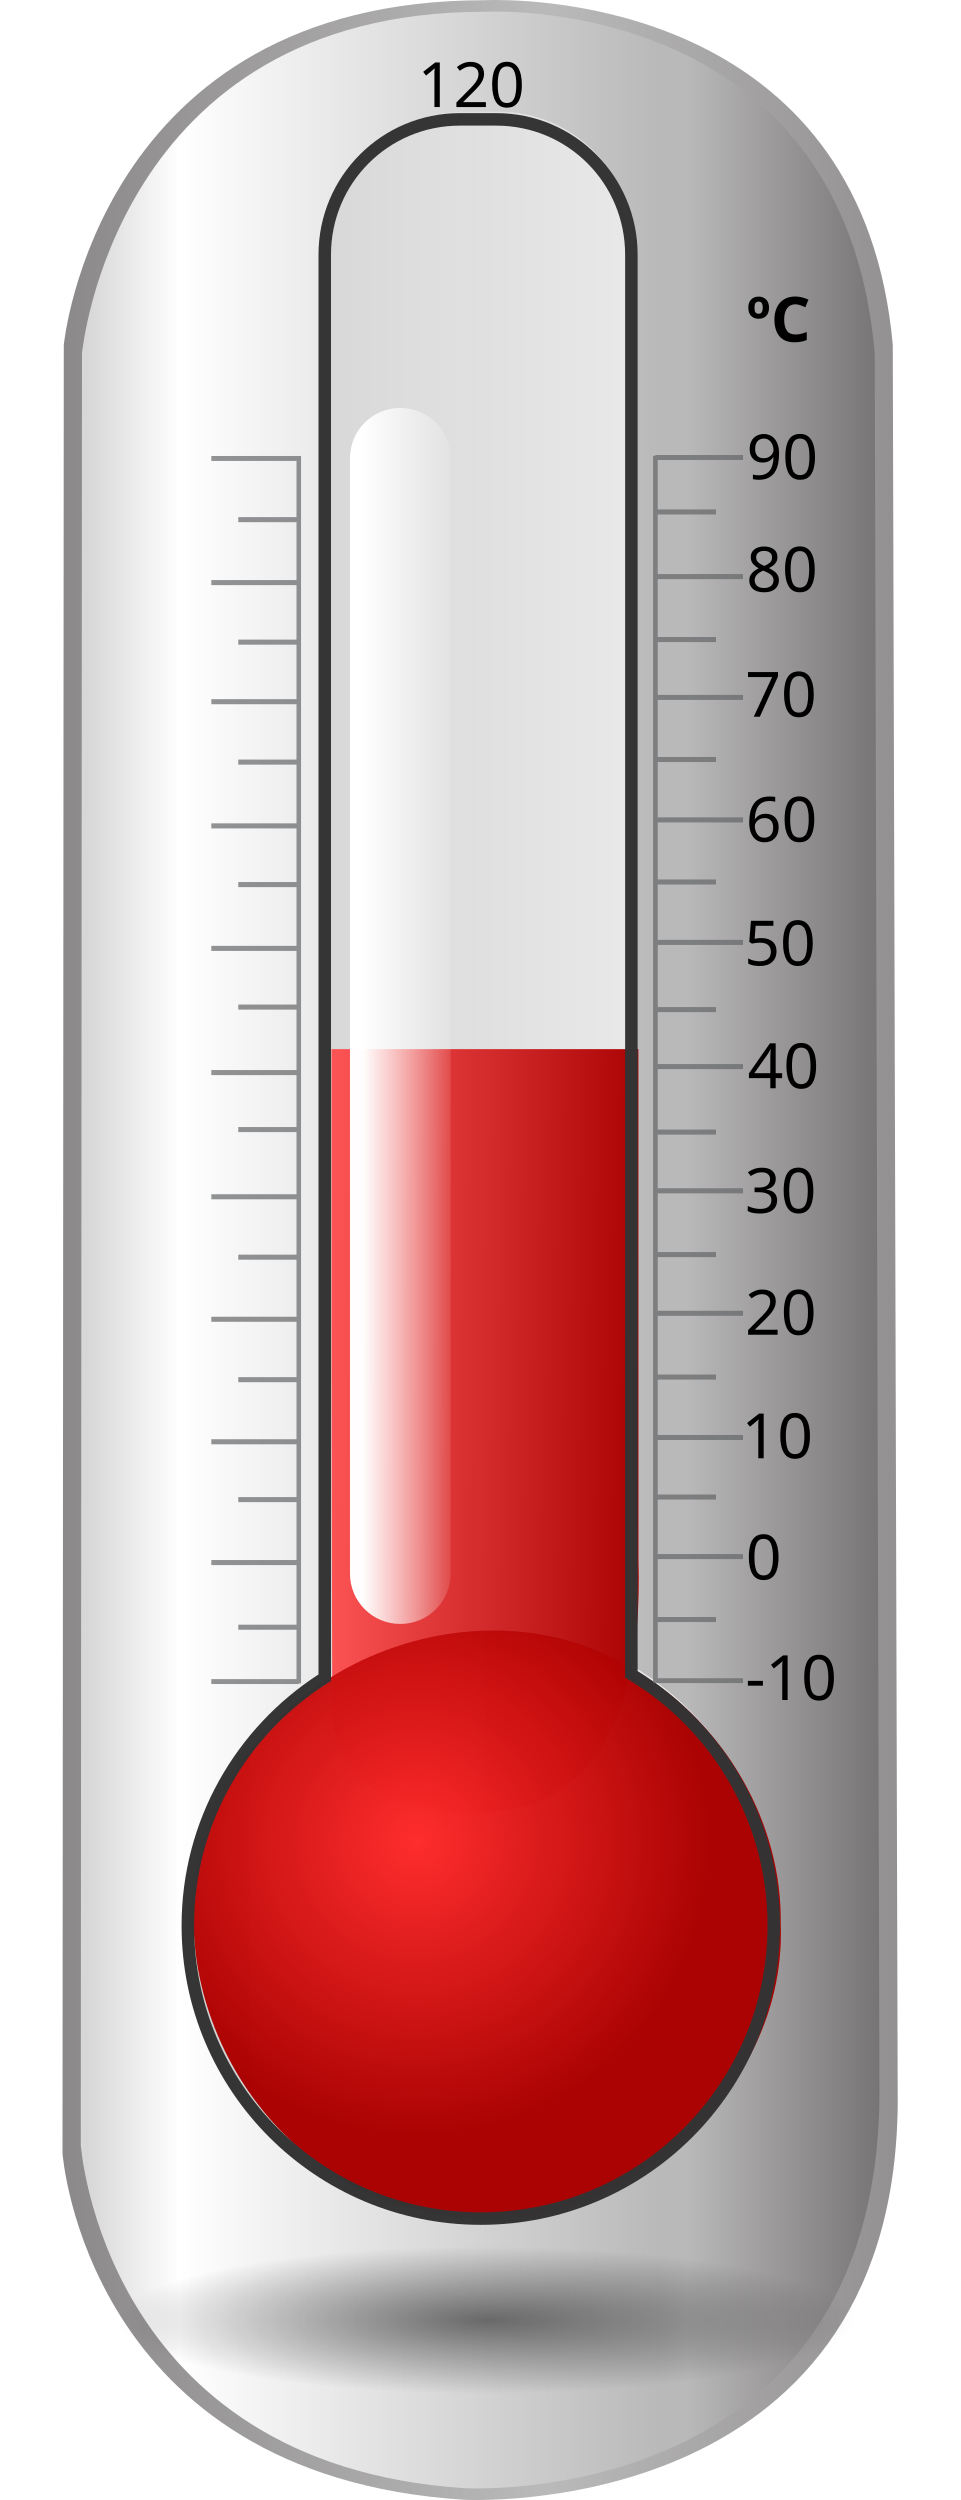
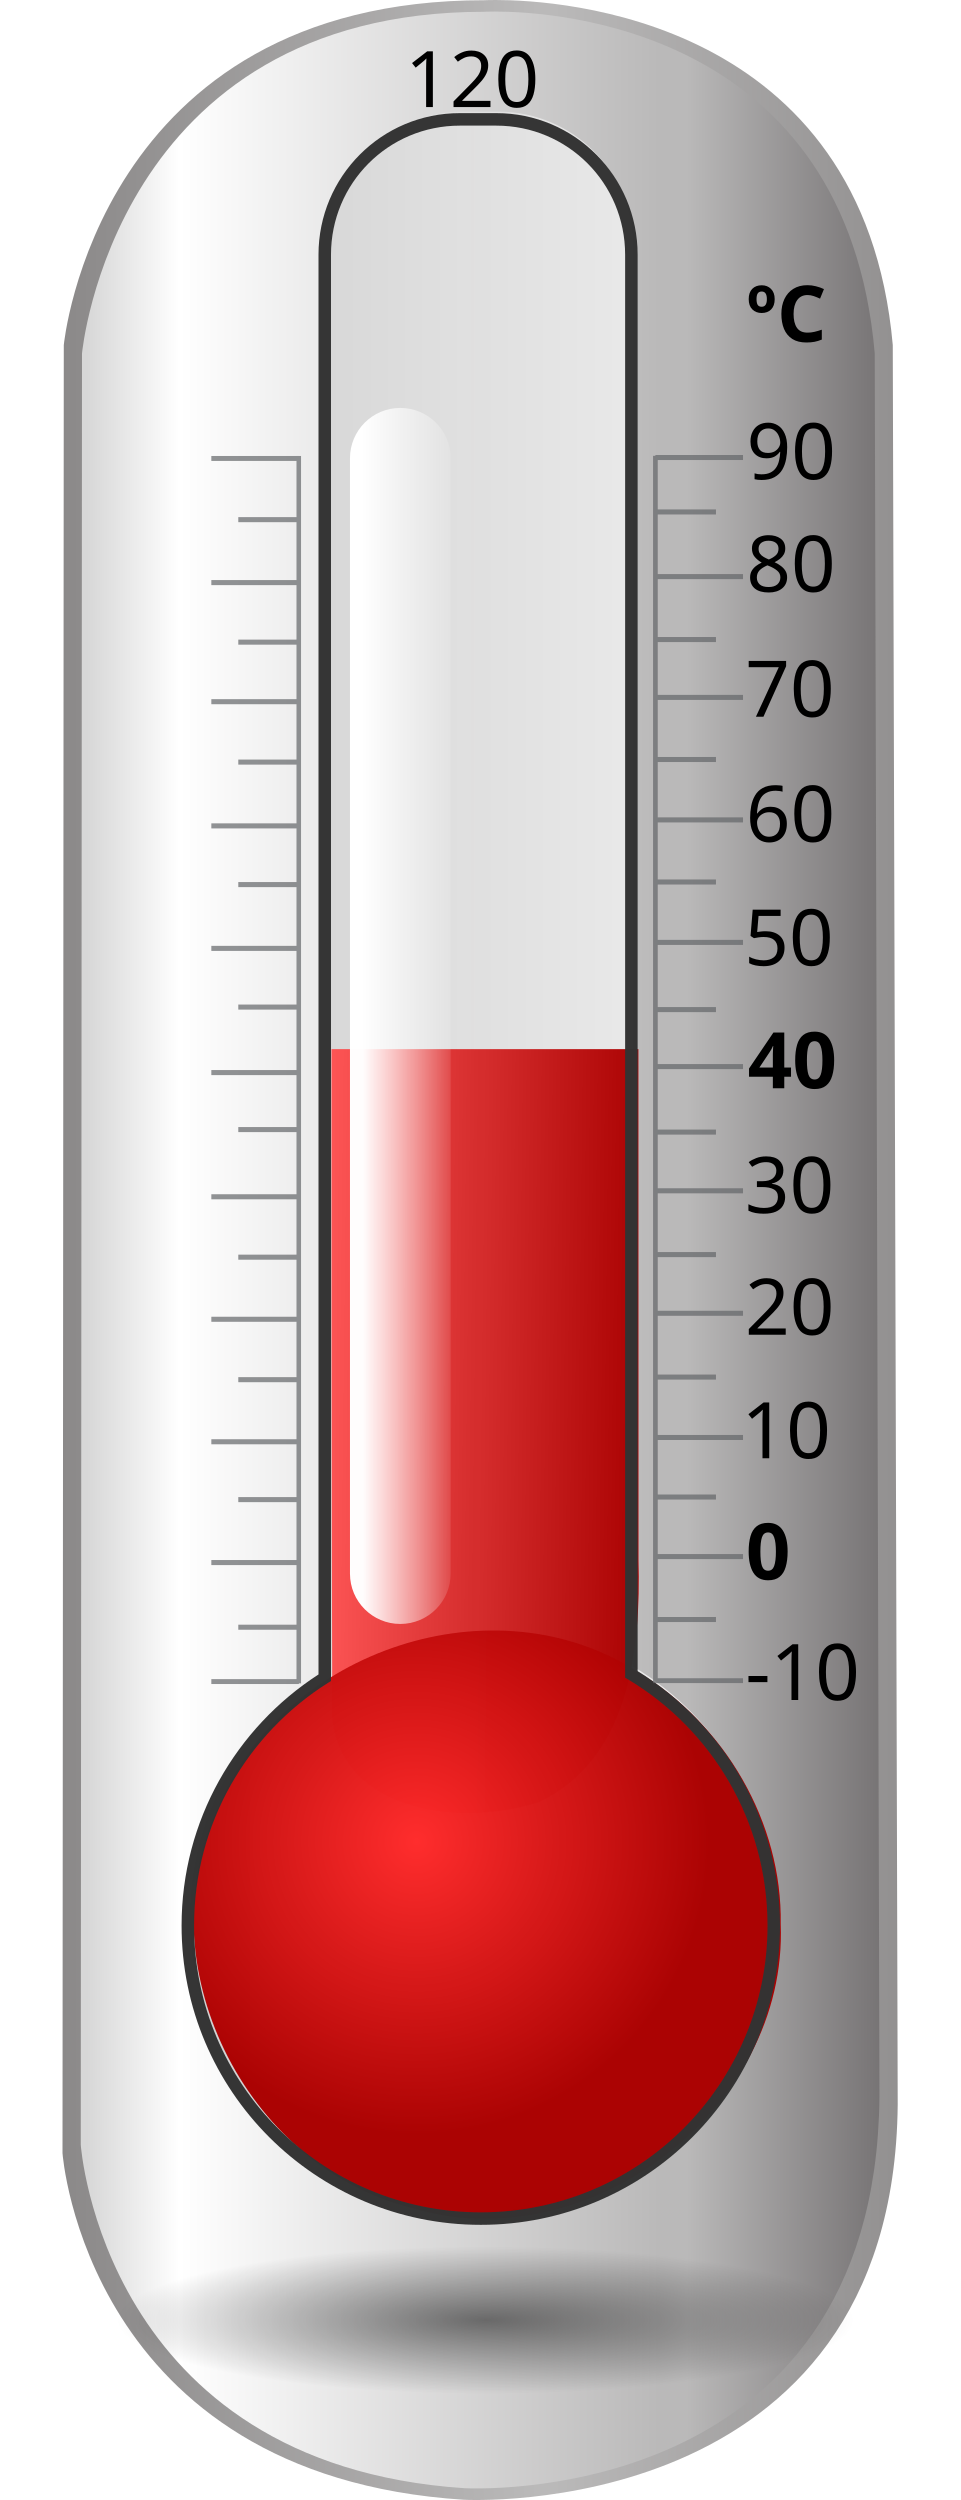
<svg xmlns="http://www.w3.org/2000/svg" viewBox="0 0 153.633 400" id="svg2" version="1.1" width="153.633" height="400">
  <defs id="defs4">
    <linearGradient gradientUnits="userSpaceOnUse" id="linearGradient12536-1" x1="1386.982" x2="1480.732" gradientTransform="translate(-1365.452,-538.2295)">
      <stop offset="0" stop-color="#d0d0d0" id="stop7" />
      <stop offset="1" stop-color="#f2f2f2" id="stop9" />
    </linearGradient>
    <linearGradient gradientUnits="userSpaceOnUse" id="linearGradient12538-9" x1="1459.456" x2="1408.631" y1="692.735" y2="691.859" gradientTransform="matrix(1,0,0,1.507468,-1375.267,-934.6403)">
      <stop offset="0" stop-color="#a00" id="stop12" />
      <stop offset="1" stop-color="#f55" id="stop14" />
    </linearGradient>
    <linearGradient gradientUnits="userSpaceOnUse" id="linearGradient12542-1" x1="1414.73" x2="1430.503" gradientTransform="translate(-1365.452,-538.2295)">
      <stop offset="0" stop-color="#fff" id="stop17" />
      <stop offset="1" stop-color="#fff" stop-opacity="0" id="stop19" />
    </linearGradient>
    <radialGradient cx="1179.882" cy="806.774" gradientUnits="userSpaceOnUse" id="radialGradient12540-2" r="39.871" gradientTransform="matrix(1.175824,0,0,1.175824,-1339.51,-671.8089)">
      <stop offset="0" stop-color="#ff2a2a" id="stop22" />
      <stop offset="1" stop-color="#a00" id="stop24" />
    </radialGradient>
    <radialGradient cx="1070.108" cy="1008.368" gradientTransform="matrix(1,0,0,0.2,-1001.243,151.6917)" gradientUnits="userSpaceOnUse" id="radialGradient3105" r="58.865">
      <stop offset="0" id="stop27" />
      <stop offset="1" stop-opacity="0" id="stop29" />
    </radialGradient>
    <clipPath id="clipPath8146" clipPathUnits="userSpaceOnUse">
      <path id="path8148" d="m 477.791,491.72 26.117,0 0,-333.852 -26.117,0 0,333.852 z" />
    </clipPath>
    <clipPath id="clipPath8202" clipPathUnits="userSpaceOnUse">
      <path id="path8204" d="m 544.328,491.944 26.117,0 0,-333.85 -26.117,0 0,333.85 z" />
    </clipPath>
    <linearGradient id="linearGradient8116" spreadMethod="pad" gradientTransform="matrix(141.166,0,0,-141.166,452.6992,298.4727)" gradientUnits="userSpaceOnUse" y2="0" x2="1" y1="0" x1="0">
      <stop id="stop8118" offset="0" style="stop-opacity:1;stop-color:#d7d7d7" />
      <stop id="stop8120" offset="0.008" style="stop-opacity:1;stop-color:#d7d7d7" />
      <stop id="stop8122" offset="0.124" style="stop-opacity:1;stop-color:#ffffff" />
      <stop id="stop8124" offset="0.724" style="stop-opacity:1;stop-color:#bab9b9" />
      <stop id="stop8126" offset="0.747" style="stop-opacity:1;stop-color:#bab9b9" />
      <stop id="stop8128" offset="0.758" style="stop-opacity:1;stop-color:#bab9b9" />
      <stop id="stop8130" offset="1" style="stop-opacity:1;stop-color:#777475" />
    </linearGradient>
    <linearGradient id="linearGradient8090" spreadMethod="pad" gradientTransform="matrix(147.6201,0,0,-147.6201,449.4717,298.4727)" gradientUnits="userSpaceOnUse" y2="0" x2="1" y1="0" x1="0">
      <stop id="stop8092" offset="0" style="stop-opacity:1;stop-color:#8b8989" />
      <stop id="stop8094" offset="0.001" style="stop-opacity:1;stop-color:#8b8989" />
      <stop id="stop8096" offset="0.57" style="stop-opacity:1;stop-color:#bab9b9" />
      <stop id="stop8098" offset="0.588" style="stop-opacity:1;stop-color:#bab9b9" />
      <stop id="stop8100" offset="1" style="stop-opacity:1;stop-color:#929090" />
    </linearGradient>
    <clipPath clipPathUnits="userSpaceOnUse" id="clipPath8206">
      <rect y="150" height="338.983" width="133" id="temp_val_rect" style="fill:#999999;fill-opacity:1" x="10" />
    </clipPath>
  </defs>
  <g id="layer1" transform="translate(8.816652,17.86158)">
    <g id="g8892" transform="matrix(0.8352082,0,0,1,-139.0545,27.22977)">
      <g transform="matrix(1.083871,0,0,-0.8173355,-319.2622,398.8608)" id="g8078">
        <g id="g8080">
          <g id="g8086">
            <g id="g8088">
              <path id="path8102" style="fill:url(#linearGradient8090);stroke:none" d="m 524.035,543.126 c -68.509,0 -74.335,-67.508 -74.335,-67.508 l 0,0 -0.228,-353.944 c 0,0 4.085,-63.097 70.877,-67.848 l 0,0 c 0,0 76.031,-4.75 76.742,77.348 l 0,0 -0.872,344.444 c -5.172,64.216 -59.05,67.552 -70.181,67.552 l 0,0 c -1.289,0 -2.003,-0.044 -2.003,-0.044" />
            </g>
          </g>
        </g>
      </g>
      <g transform="matrix(1.083871,0,0,-0.8173355,-319.2622,398.8608)" id="g8104">
        <g id="g8106">
          <g id="g8112">
            <g id="g8114">
              <path id="path8132" style="fill:url(#linearGradient8116);stroke:none" d="m 524.002,540.863 c -65.513,0 -71.084,-66.883 -71.084,-66.883 l 0,0 -0.219,-350.671 c 0,0 3.906,-62.515 67.779,-67.221 l 0,0 c 0,0 72.707,-4.705 73.387,76.632 l 0,0 -0.836,341.26 c -4.946,63.623 -56.467,66.927 -67.111,66.927 l 0,0 c -1.233,0 -1.916,-0.044 -1.916,-0.044" />
            </g>
          </g>
        </g>
      </g>
    </g>
    <path style="opacity:0.985;fill:url(#linearGradient12536-1)" id="path33" d="M 65.062,0 C 53.075,0 43.437,9.669 43.437,21.656 l 0,227.5 c 0,0.052 -4e-4,0.104 0,0.156 C 30.269,257.613 21.531,272.284 21.531,289 c 0,25.892 20.983,46.875 46.875,46.875 25.892,0 46.875,-20.983 46.875,-46.875 0,-17.082 -9.13,-32.024 -22.781,-40.219 l 0,-227.125 C 92.499,9.669 82.862,0 70.874,0 L 65.062,0 Z" />
    <g id="g8117" clip-path="url(#clipPath8206)" transform="translate(10,0)">
      <path id="path37" d="m 34.233,20.414 c 0.073,78.855 -0.149,157.71 0.117,236.565 1.634,15.483 21.356,17.406 33.131,13.466 14.481,-6.927 16.242,-24.555 15.859,-38.754 -0.034,-70.321 0,-140.646 -0.013,-210.969 -3.237,-20.706 -35.747,-26.696 -46.998,-9.694 -1.625,2.823 -2.358,6.14 -2.096,9.385 z" style="opacity:0.985;fill:url(#linearGradient12538-9)" />
      <path id="path39" d="m 106.096,289.96 c 1.185,29.541 -30.725,54.039 -59.015,45.428 -26.751,-6.618 -42.88,-39.216 -30.934,-64.325 10.516,-24.95 44.243,-36.299 67.213,-21.338 13.789,8.322 23.004,24.033 22.736,40.234 z" style="opacity:0.985;fill:url(#radialGradient12540-2)" />
    </g>
    <path style="opacity:0.985;fill:#333333" id="path41" d="m 64.767,0.239 c -12.525,0 -22.625,10.133 -22.625,22.656 l 0,227.156 c -13.174,8.531 -21.906,23.332 -21.906,40.188 0,26.432 21.443,47.875 47.875,47.875 26.432,0 47.875,-21.443 47.875,-47.875 0,-17.221 -9.126,-32.284 -22.781,-40.719 l 0,-226.625 c 0,-12.523 -10.1,-22.656 -22.625,-22.656 l -5.812,0 z m 0,2 5.812,0 c 11.45,0 20.625,9.205 20.625,20.656 l 0,227.125 0,0.562 0.5,0.281 c 13.361,8.02 22.281,22.65 22.281,39.375 0,25.352 -20.523,45.875 -45.875,45.875 -25.352,0 -45.875,-20.523 -45.875,-45.875 0,-16.367 8.55,-30.72 21.438,-38.844 l 0.469,-0.281 0,-0.562 c -4e-4,-0.042 0,-0.099 0,-0.156 l 0,-227.5 c 0,-11.451 9.175,-20.656 20.625,-20.656 z" />
    <path style="opacity:0.985;fill:url(#linearGradient12542-1)" id="path43" d="m 55.233,47.407 a 8.055,8.055 0 0 1 8.055,8.055 l 0,178.455 a 8.055,8.055 0 0 1 -8.055,8.055 8.055,8.055 0 0 1 -8.055,-8.055 l 0,-178.455 a 8.055,8.055 0 0 1 8.055,-8.055" />
    <path style="opacity:0.5;fill:url(#radialGradient3105)" id="path45" d="m 127.73,353.365 c 0,6.502 -26.355,11.773 -58.865,11.773 -32.51,0 -58.865,-5.271 -58.865,-11.773 0,-6.502 26.355,-11.773 58.865,-11.773 32.51,0 58.865,5.271 58.865,11.773 z" />
    <g id="g9155" transform="matrix(0.5515062,0,0,-0.7188857,-418.0774,210.9413)" />
    <g id="g9596">
-       <g transform="matrix(0.5515062,0,0,-0.5886862,-238.5312,344.5429)" id="g8142">
-         <g id="g8144" />
-         <g id="g8150">
+       <g transform="matrix(0.5515062,0,0,-0.5886862,-238.5312,344.5429)" id="g8142" style="">
+         <g id="g8144" style="" />
+         <g id="g8150" style="">
          <g style="opacity:0.7" id="g8152" clip-path="url(#clipPath8146)">
            <path id="path8154" style="fill:#636568;fill-opacity:1;fill-rule:nonzero;stroke:none" d="m 503.908,158.093 -1.369,0 0,333.627 1.369,0 0,-333.627 z" />
            <path id="path8156" style="fill:#636568;fill-opacity:1;fill-rule:nonzero;stroke:none" d="m 503.225,490.338 -25.434,0 0,1.376 25.434,0 0,-1.376 z" />
            <path id="path8158" style="fill:#636568;fill-opacity:1;fill-rule:nonzero;stroke:none" d="m 503.225,456.583 -25.434,0 0,1.376 25.434,0 0,-1.376 z" />
            <path id="path8160" style="fill:#636568;fill-opacity:1;fill-rule:nonzero;stroke:none" d="m 503.225,424.214 -25.434,0 0,1.376 25.434,0 0,-1.376 z" />
            <path id="path8162" style="fill:#636568;fill-opacity:1;fill-rule:nonzero;stroke:none" d="m 503.225,390.459 -25.434,0 0,1.376 25.434,0 0,-1.376 z" />
            <path id="path8164" style="fill:#636568;fill-opacity:1;fill-rule:nonzero;stroke:none" d="m 503.225,357.166 -25.434,0 0,1.376 25.434,0 0,-1.376 z" />
            <path id="path8166" style="fill:#636568;fill-opacity:1;fill-rule:nonzero;stroke:none" d="m 503.225,323.41 -25.434,0 0,1.376 25.434,0 0,-1.376 z" />
            <path id="path8168" style="fill:#636568;fill-opacity:1;fill-rule:nonzero;stroke:none" d="m 503.225,289.655 -25.434,0 0,1.376 25.434,0 0,-1.376 z" />
            <path id="path8170" style="fill:#636568;fill-opacity:1;fill-rule:nonzero;stroke:none" d="m 503.225,256.361 -25.434,0 0,1.375 25.434,0 0,-1.375 z" />
            <path id="path8172" style="fill:#636568;fill-opacity:1;fill-rule:nonzero;stroke:none" d="m 503.225,223.068 -25.434,0 0,1.375 25.434,0 0,-1.375 z" />
            <path id="path8174" style="fill:#636568;fill-opacity:1;fill-rule:nonzero;stroke:none" d="m 503.225,190.237 -25.434,0 0,1.375 25.434,0 0,-1.375 z" />
            <path id="path8176" style="fill:#636568;fill-opacity:1;fill-rule:nonzero;stroke:none" d="m 503.225,157.868 -25.434,0 0,1.375 25.434,0 0,-1.375 z" />
            <path id="path8178" style="fill:#636568;fill-opacity:1;fill-rule:nonzero;stroke:none" d="m 503.225,473.691 -17.572,0 0,1.376 17.572,0 0,-1.376 z" />
            <path id="path8180" style="fill:#636568;fill-opacity:1;fill-rule:nonzero;stroke:none" d="m 503.225,440.398 -17.572,0 0,1.376 17.572,0 0,-1.376 z" />
            <path id="path8182" style="fill:#636568;fill-opacity:1;fill-rule:nonzero;stroke:none" d="m 503.225,407.798 -17.572,0 0,1.376 17.572,0 0,-1.376 z" />
            <path id="path8184" style="fill:#636568;fill-opacity:1;fill-rule:nonzero;stroke:none" d="m 503.225,374.505 -17.572,0 0,1.376 17.572,0 0,-1.376 z" />
            <path id="path8186" style="fill:#636568;fill-opacity:1;fill-rule:nonzero;stroke:none" d="m 503.225,341.212 -17.572,0 0,1.376 17.572,0 0,-1.376 z" />
            <path id="path8188" style="fill:#636568;fill-opacity:1;fill-rule:nonzero;stroke:none" d="m 503.225,307.918 -17.572,0 0,1.376 17.572,0 0,-1.376 z" />
            <path id="path8190" style="fill:#636568;fill-opacity:1;fill-rule:nonzero;stroke:none" d="m 503.225,273.238 -17.572,0 0,1.376 17.572,0 0,-1.376 z" />
            <path id="path8192" style="fill:#636568;fill-opacity:1;fill-rule:nonzero;stroke:none" d="m 503.225,239.944 -17.572,0 0,1.375 17.572,0 0,-1.375 z" />
            <path id="path8194" style="fill:#636568;fill-opacity:1;fill-rule:nonzero;stroke:none" d="m 503.225,207.345 -17.572,0 0,1.375 17.572,0 0,-1.375 z" />
            <path id="path8196" style="fill:#636568;fill-opacity:1;fill-rule:nonzero;stroke:none" d="m 503.225,172.664 -17.572,0 0,1.375 17.572,0 0,-1.375 z" />
          </g>
        </g>
      </g>
-       <g transform="matrix(0.5515062,0,0,-0.5886897,-204.5312,344.538)" id="g8198">
-         <g id="g8200" />
-         <g id="g8206">
+       <g transform="matrix(0.5515062,0,0,-0.5886897,-204.5312,344.538)" id="g8198" style="">
+         <g id="g8200" style="" />
+         <g id="g8206" style="">
          <g style="opacity:0.7" id="g8208" clip-path="url(#clipPath8202)">
            <path id="path8210" style="fill:#636568;fill-opacity:1;fill-rule:nonzero;stroke:none" d="m 545.697,158.094 -1.369,0 0,333.625 1.369,0 0,-333.625 z" />
            <path id="path8212" style="fill:#636568;fill-opacity:1;fill-rule:nonzero;stroke:none" d="m 570.445,158.1 -25.434,0 0,1.375 25.434,0 0,-1.375 z" />
            <path id="path8214" style="fill:#636568;fill-opacity:1;fill-rule:nonzero;stroke:none" d="m 570.445,191.854 -25.434,0 0,1.375 25.434,0 0,-1.375 z" />
            <path id="path8216" style="fill:#636568;fill-opacity:1;fill-rule:nonzero;stroke:none" d="m 570.445,224.224 -25.434,0 0,1.375 25.434,0 0,-1.375 z" />
            <path id="path8218" style="fill:#636568;fill-opacity:1;fill-rule:nonzero;stroke:none" d="m 570.445,257.979 -25.434,0 0,1.375 25.434,0 0,-1.375 z" />
            <path id="path8220" style="fill:#636568;fill-opacity:1;fill-rule:nonzero;stroke:none" d="m 570.445,291.271 -25.434,0 0,1.377 25.434,0 0,-1.377 z" />
            <path id="path8222" style="fill:#636568;fill-opacity:1;fill-rule:nonzero;stroke:none" d="m 570.445,325.026 -25.434,0 0,1.376 25.434,0 0,-1.376 z" />
            <path id="path8224" style="fill:#636568;fill-opacity:1;fill-rule:nonzero;stroke:none" d="m 570.445,358.781 -25.434,0 0,1.376 25.434,0 0,-1.376 z" />
            <path id="path8226" style="fill:#636568;fill-opacity:1;fill-rule:nonzero;stroke:none" d="m 570.445,392.075 -25.434,0 0,1.376 25.434,0 0,-1.376 z" />
            <path id="path8228" style="fill:#636568;fill-opacity:1;fill-rule:nonzero;stroke:none" d="m 570.445,425.368 -25.434,0 0,1.376 25.434,0 0,-1.376 z" />
            <path id="path8230" style="fill:#636568;fill-opacity:1;fill-rule:nonzero;stroke:none" d="m 570.445,458.199 -25.434,0 0,1.376 25.434,0 0,-1.376 z" />
            <path id="path8232" style="fill:#636568;fill-opacity:1;fill-rule:nonzero;stroke:none" d="m 570.445,490.568 -25.434,0 0,1.376 25.434,0 0,-1.376 z" />
            <path id="path8234" style="fill:#636568;fill-opacity:1;fill-rule:nonzero;stroke:none" d="m 562.584,174.746 -17.572,0 0,1.375 17.572,0 0,-1.375 z" />
            <path id="path8236" style="fill:#636568;fill-opacity:1;fill-rule:nonzero;stroke:none" d="m 562.584,208.039 -17.572,0 0,1.375 17.572,0 0,-1.375 z" />
            <path id="path8238" style="fill:#636568;fill-opacity:1;fill-rule:nonzero;stroke:none" d="m 562.584,240.64 -17.572,0 0,1.375 17.572,0 0,-1.375 z" />
            <path id="path8240" style="fill:#636568;fill-opacity:1;fill-rule:nonzero;stroke:none" d="m 562.584,273.931 -17.572,0 0,1.377 17.572,0 0,-1.377 z" />
            <path id="path8242" style="fill:#636568;fill-opacity:1;fill-rule:nonzero;stroke:none" d="m 562.584,307.225 -17.572,0 0,1.376 17.572,0 0,-1.376 z" />
            <path id="path8244" style="fill:#636568;fill-opacity:1;fill-rule:nonzero;stroke:none" d="m 562.584,340.518 -17.572,0 0,1.376 17.572,0 0,-1.376 z" />
            <path id="path8246" style="fill:#636568;fill-opacity:1;fill-rule:nonzero;stroke:none" d="m 562.584,375.198 -17.572,0 0,1.376 17.572,0 0,-1.376 z" />
            <path id="path8248" style="fill:#636568;fill-opacity:1;fill-rule:nonzero;stroke:none" d="m 562.584,408.492 -17.572,0 0,1.376 17.572,0 0,-1.376 z" />
            <path id="path8250" style="fill:#636568;fill-opacity:1;fill-rule:nonzero;stroke:none" d="m 562.584,441.092 -17.572,0 0,1.376 17.572,0 0,-1.376 z" />
            <path id="path8252" style="fill:#636568;fill-opacity:1;fill-rule:nonzero;stroke:none" d="m 562.584,475.772 -17.572,0 0,1.376 17.572,0 0,-1.376 z" />
          </g>
        </g>
      </g>
-       <text id="text9020" y="254.138" x="110.436" style="font-style:normal;font-variant:normal;font-weight:normal;font-stretch:normal;font-size:10px;line-height:90%;font-family:sans-serif;-inkscape-font-specification:'sans-serif, Normal';text-align:start;letter-spacing:0px;word-spacing:0px;writing-mode:lr-tb;text-anchor:start;fill:#000000;fill-opacity:1;stroke:none;stroke-width:1px;stroke-linecap:butt;stroke-linejoin:miter;stroke-opacity:1" xml:space="preserve">
+       <text id="text9020" y="254.138" x="110.436" style="font-style:normal;font-variant:normal;font-weight:normal;font-stretch:normal;font-size:12.5px;line-height:90%;font-family:sans-serif;-inkscape-font-specification:'sans-serif, Normal';text-align:start;letter-spacing:0px;word-spacing:0px;writing-mode:lr;text-anchor:start;fill:#000000;fill-opacity:1;stroke:none;stroke-width:1px;stroke-linecap:butt;stroke-linejoin:miter;stroke-opacity:1;" xml:space="preserve">
        <tspan y="254.138" x="110.436" id="tspan9022">-10</tspan>
      </text>
-       <text id="text9020-3" y="-0.729" x="58.002" style="font-style:normal;font-variant:normal;font-weight:normal;font-stretch:normal;font-size:10px;line-height:90%;font-family:sans-serif;-inkscape-font-specification:'sans-serif, Normal';text-align:start;letter-spacing:0px;word-spacing:0px;writing-mode:lr-tb;text-anchor:start;fill:#000000;fill-opacity:1;stroke:none;stroke-width:1px;stroke-linecap:butt;stroke-linejoin:miter;stroke-opacity:1" xml:space="preserve">
-         <tspan y="-0.729" x="58.002" id="tspan9022-7">120</tspan>
+       <text id="text9020-3" y="-0.729" x="56.002" style="font-style:normal;font-variant:normal;font-weight:normal;font-stretch:normal;font-size:12.5px;line-height:90%;font-family:sans-serif;-inkscape-font-specification:'sans-serif, Normal';text-align:start;letter-spacing:0px;word-spacing:0px;writing-mode:lr-tb;text-anchor:start;fill:#000000;fill-opacity:1;stroke:none;stroke-width:1px;stroke-linecap:butt;stroke-linejoin:miter;stroke-opacity:1" xml:space="preserve">
+         <tspan y="-0.729" x="56.002" id="tspan9022-7">120</tspan>
      </text>
-       <text xml:space="preserve" style="font-style:normal;font-variant:normal;font-weight:normal;font-stretch:normal;font-size:10px;line-height:90%;font-family:sans-serif;-inkscape-font-specification:'sans-serif, Normal';text-align:start;letter-spacing:0px;word-spacing:0px;writing-mode:lr-tb;text-anchor:start;fill:#000000;fill-opacity:1;stroke:none;stroke-width:1px;stroke-linecap:butt;stroke-linejoin:miter;stroke-opacity:1" x="110.514" y="234.858" id="text9060">
+       <text xml:space="preserve" style="font-style:normal;font-variant:normal;font-weight:bold;font-stretch:normal;font-size:12.5px;line-height:90%;font-family:sans-serif;-inkscape-font-specification:'sans-serif, Bold';text-align:start;letter-spacing:0px;word-spacing:0px;writing-mode:lr;text-anchor:start;fill:#000000;fill-opacity:1;stroke:none;stroke-width:1px;stroke-linecap:butt;stroke-linejoin:miter;stroke-opacity:1;" x="110.514" y="234.858" id="text9060">
        <tspan id="tspan9062" x="110.514" y="234.858">0</tspan>
      </text>
-       <text xml:space="preserve" style="font-style:normal;font-variant:normal;font-weight:normal;font-stretch:normal;font-size:10px;line-height:90%;font-family:sans-serif;-inkscape-font-specification:'sans-serif, Normal';text-align:start;letter-spacing:0px;word-spacing:0px;writing-mode:lr-tb;text-anchor:start;fill:#000000;fill-opacity:1;stroke:none;stroke-width:1px;stroke-linecap:butt;stroke-linejoin:miter;stroke-opacity:1" x="109.826" y="215.457" id="text9066">
+       <text xml:space="preserve" style="font-style:normal;font-variant:normal;font-weight:normal;font-stretch:normal;font-size:12.5px;line-height:90%;font-family:sans-serif;-inkscape-font-specification:'sans-serif, Normal';text-align:start;letter-spacing:0px;word-spacing:0px;writing-mode:lr;text-anchor:start;fill:#000000;fill-opacity:1;stroke:none;stroke-width:1px;stroke-linecap:butt;stroke-linejoin:miter;stroke-opacity:1;" x="109.826" y="215.457" id="text9066">
        <tspan id="tspan9068" x="109.826" y="215.457">10</tspan>
      </text>
-       <text id="text9088" y="195.694" x="110.397" style="font-style:normal;font-variant:normal;font-weight:normal;font-stretch:normal;font-size:10px;line-height:90%;font-family:sans-serif;-inkscape-font-specification:'sans-serif, Normal';text-align:start;letter-spacing:0px;word-spacing:0px;writing-mode:lr-tb;text-anchor:start;fill:#000000;fill-opacity:1;stroke:none;stroke-width:1px;stroke-linecap:butt;stroke-linejoin:miter;stroke-opacity:1" xml:space="preserve">
+       <text id="text9088" y="195.694" x="110.397" style="font-style:normal;font-variant:normal;font-weight:normal;font-stretch:normal;font-size:12.5px;line-height:90%;font-family:sans-serif;-inkscape-font-specification:'sans-serif, Normal';text-align:start;letter-spacing:0px;word-spacing:0px;writing-mode:lr;text-anchor:start;fill:#000000;fill-opacity:1;stroke:none;stroke-width:1px;stroke-linecap:butt;stroke-linejoin:miter;stroke-opacity:1;" xml:space="preserve">
        <tspan y="195.694" x="110.397" id="tspan9090">20</tspan>
      </text>
-       <text xml:space="preserve" style="font-style:normal;font-variant:normal;font-weight:normal;font-stretch:normal;font-size:10px;line-height:90%;font-family:sans-serif;-inkscape-font-specification:'sans-serif, Normal';text-align:start;letter-spacing:0px;word-spacing:0px;writing-mode:lr-tb;text-anchor:start;fill:#000000;fill-opacity:1;stroke:none;stroke-width:1px;stroke-linecap:butt;stroke-linejoin:miter;stroke-opacity:1" x="110.368" y="176.207" id="text9110">
+       <text xml:space="preserve" style="font-style:normal;font-variant:normal;font-weight:normal;font-stretch:normal;font-size:12.5px;line-height:90%;font-family:sans-serif;-inkscape-font-specification:'sans-serif, Normal';text-align:start;letter-spacing:0px;word-spacing:0px;writing-mode:lr;text-anchor:start;fill:#000000;fill-opacity:1;stroke:none;stroke-width:1px;stroke-linecap:butt;stroke-linejoin:miter;stroke-opacity:1;" x="110.368" y="176.207" id="text9110">
        <tspan id="tspan9112" x="110.368" y="176.207">30</tspan>
      </text>
-       <text id="text9114" y="156.262" x="110.807" style="font-style:normal;font-variant:normal;font-weight:normal;font-stretch:normal;font-size:10px;line-height:90%;font-family:sans-serif;-inkscape-font-specification:'sans-serif, Normal';text-align:start;letter-spacing:0px;word-spacing:0px;writing-mode:lr-tb;text-anchor:start;fill:#000000;fill-opacity:1;stroke:none;stroke-width:1px;stroke-linecap:butt;stroke-linejoin:miter;stroke-opacity:1" xml:space="preserve">
+       <text id="text9114" y="156.262" x="110.807" style="font-style:normal;font-variant:normal;font-weight:bold;font-stretch:normal;font-size:12.5px;line-height:90%;font-family:sans-serif;-inkscape-font-specification:'sans-serif, Bold';text-align:start;letter-spacing:0px;word-spacing:0px;writing-mode:lr;text-anchor:start;fill:#000000;fill-opacity:1;stroke:none;stroke-width:1px;stroke-linecap:butt;stroke-linejoin:miter;stroke-opacity:1;" xml:space="preserve">
        <tspan y="156.262" x="110.807" id="tspan9116">40</tspan>
      </text>
-       <text xml:space="preserve" style="font-style:normal;font-variant:normal;font-weight:normal;font-stretch:normal;font-size:10px;line-height:90%;font-family:sans-serif;-inkscape-font-specification:'sans-serif, Normal';text-align:start;letter-spacing:0px;word-spacing:0px;writing-mode:lr-tb;text-anchor:start;fill:#000000;fill-opacity:1;stroke:none;stroke-width:1px;stroke-linecap:butt;stroke-linejoin:miter;stroke-opacity:1" x="110.27" y="136.603" id="text9128">
+       <text xml:space="preserve" style="font-style:normal;font-variant:normal;font-weight:normal;font-stretch:normal;font-size:12.5px;line-height:90%;font-family:sans-serif;-inkscape-font-specification:'sans-serif, Normal';text-align:start;letter-spacing:0px;word-spacing:0px;writing-mode:lr;text-anchor:start;fill:#000000;fill-opacity:1;stroke:none;stroke-width:1px;stroke-linecap:butt;stroke-linejoin:miter;stroke-opacity:1;" x="110.27" y="136.603" id="text9128">
        <tspan id="tspan9130" x="110.27" y="136.603">50</tspan>
      </text>
-       <text id="text9132" y="116.81" x="110.514" style="font-style:normal;font-variant:normal;font-weight:normal;font-stretch:normal;font-size:10px;line-height:90%;font-family:sans-serif;-inkscape-font-specification:'sans-serif, Normal';text-align:start;letter-spacing:0px;word-spacing:0px;writing-mode:lr-tb;text-anchor:start;fill:#000000;fill-opacity:1;stroke:none;stroke-width:1px;stroke-linecap:butt;stroke-linejoin:miter;stroke-opacity:1" xml:space="preserve">
+       <text id="text9132" y="116.81" x="110.514" style="font-style:normal;font-variant:normal;font-weight:normal;font-stretch:normal;font-size:12.5px;line-height:90%;font-family:sans-serif;-inkscape-font-specification:'sans-serif, Normal';text-align:start;letter-spacing:0px;word-spacing:0px;writing-mode:lr;text-anchor:start;fill:#000000;fill-opacity:1;stroke:none;stroke-width:1px;stroke-linecap:butt;stroke-linejoin:miter;stroke-opacity:1;" xml:space="preserve">
        <tspan y="116.81" x="110.514" id="tspan9134">60</tspan>
      </text>
-       <text xml:space="preserve" style="font-style:normal;font-variant:normal;font-weight:normal;font-stretch:normal;font-size:10px;line-height:90%;font-family:sans-serif;-inkscape-font-specification:'sans-serif, Normal';text-align:start;letter-spacing:0px;word-spacing:0px;writing-mode:lr-tb;text-anchor:start;fill:#000000;fill-opacity:1;stroke:none;stroke-width:1px;stroke-linecap:butt;stroke-linejoin:miter;stroke-opacity:1" x="110.431" y="96.81" id="text9372">
+       <text xml:space="preserve" style="font-style:normal;font-variant:normal;font-weight:normal;font-stretch:normal;font-size:12.5px;line-height:90%;font-family:sans-serif;-inkscape-font-specification:'sans-serif, Normal';text-align:start;letter-spacing:0px;word-spacing:0px;writing-mode:lr;text-anchor:start;fill:#000000;fill-opacity:1;stroke:none;stroke-width:1px;stroke-linecap:butt;stroke-linejoin:miter;stroke-opacity:1;" x="110.431" y="96.81" id="text9372">
        <tspan id="tspan9374" x="110.431" y="96.81">70</tspan>
      </text>
-       <text id="text9376" y="76.81" x="110.588" style="font-style:normal;font-variant:normal;font-weight:normal;font-stretch:normal;font-size:10px;line-height:90%;font-family:sans-serif;-inkscape-font-specification:'sans-serif, Normal';text-align:start;letter-spacing:0px;word-spacing:0px;writing-mode:lr-tb;text-anchor:start;fill:#000000;fill-opacity:1;stroke:none;stroke-width:1px;stroke-linecap:butt;stroke-linejoin:miter;stroke-opacity:1" xml:space="preserve">
+       <text id="text9376" y="76.81" x="110.588" style="font-style:normal;font-variant:normal;font-weight:normal;font-stretch:normal;font-size:12.5px;line-height:90%;font-family:sans-serif;-inkscape-font-specification:'sans-serif, Normal';text-align:start;letter-spacing:0px;word-spacing:0px;writing-mode:lr;text-anchor:start;fill:#000000;fill-opacity:1;stroke:none;stroke-width:1px;stroke-linecap:butt;stroke-linejoin:miter;stroke-opacity:1;" xml:space="preserve">
        <tspan y="76.81" x="110.588" id="tspan9378">80</tspan>
      </text>
-       <text xml:space="preserve" style="font-style:normal;font-variant:normal;font-weight:normal;font-stretch:normal;font-size:10px;line-height:90%;font-family:sans-serif;-inkscape-font-specification:'sans-serif, Normal';text-align:start;letter-spacing:0px;word-spacing:0px;writing-mode:lr-tb;text-anchor:start;fill:#000000;fill-opacity:1;stroke:none;stroke-width:1px;stroke-linecap:butt;stroke-linejoin:miter;stroke-opacity:1" x="110.632" y="58.81" id="text9388">
+       <text xml:space="preserve" style="font-style:normal;font-variant:normal;font-weight:normal;font-stretch:normal;font-size:12.5px;line-height:90%;font-family:sans-serif;-inkscape-font-specification:'sans-serif, Normal';text-align:start;letter-spacing:0px;word-spacing:0px;writing-mode:lr;text-anchor:start;fill:#000000;fill-opacity:1;stroke:none;stroke-width:1px;stroke-linecap:butt;stroke-linejoin:miter;stroke-opacity:1;" x="110.632" y="58.81" id="text9388">
        <tspan id="tspan9390" x="110.632" y="58.81">90</tspan>
      </text>
-       <text id="text9592" y="36.81" x="110.632" style="font-style:normal;font-variant:normal;font-weight:bold;font-stretch:normal;font-size:10px;line-height:90%;font-family:sans-serif;-inkscape-font-specification:'sans-serif, Bold';text-align:start;letter-spacing:0px;word-spacing:0px;writing-mode:lr-tb;text-anchor:start;fill:#000000;fill-opacity:1;stroke:none;stroke-width:1px;stroke-linecap:butt;stroke-linejoin:miter;stroke-opacity:1" xml:space="preserve">
+       <text id="text9592" y="36.81" x="110.632" style="font-style:normal;font-variant:normal;font-weight:bold;font-stretch:normal;font-size:12.5px;line-height:90%;font-family:sans-serif;-inkscape-font-specification:'sans-serif, Bold';text-align:start;letter-spacing:0px;word-spacing:0px;writing-mode:lr;text-anchor:start;fill:#000000;fill-opacity:1;stroke:none;stroke-width:1px;stroke-linecap:butt;stroke-linejoin:miter;stroke-opacity:1;" xml:space="preserve">
        <tspan y="36.81" x="110.632" id="tspan9594">ºC</tspan>
      </text>
    </g>
  </g>
</svg>
